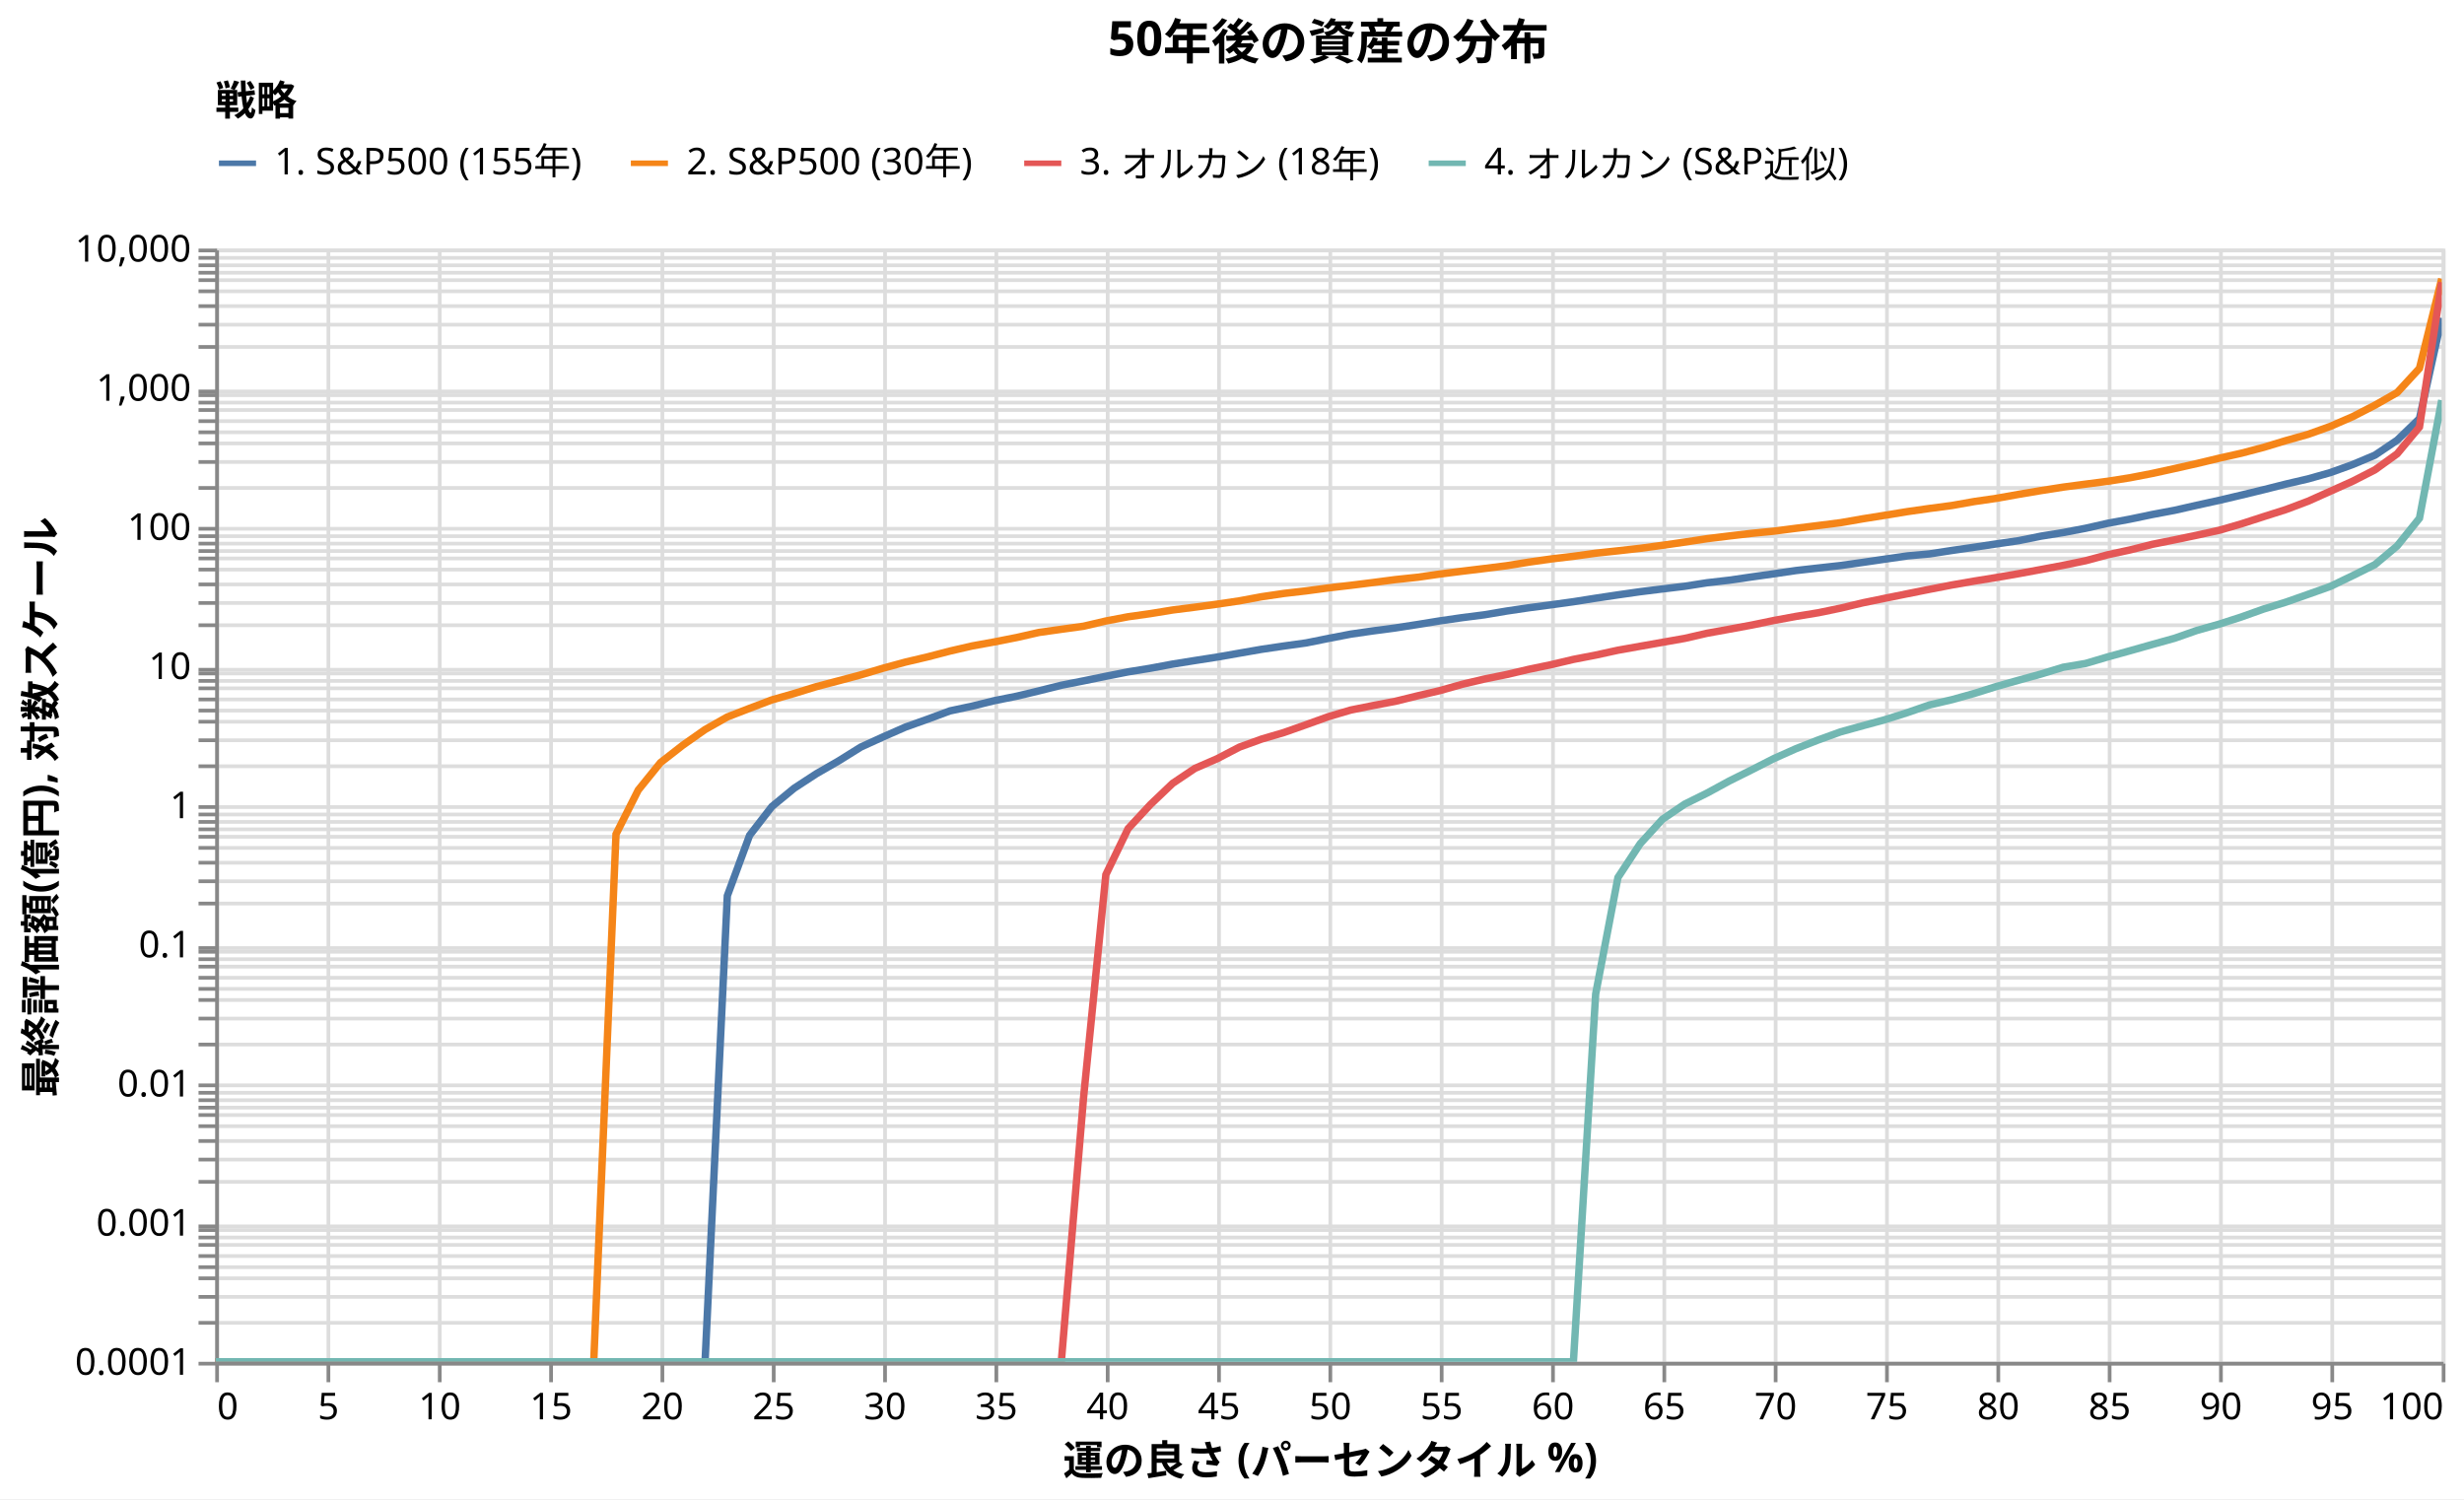
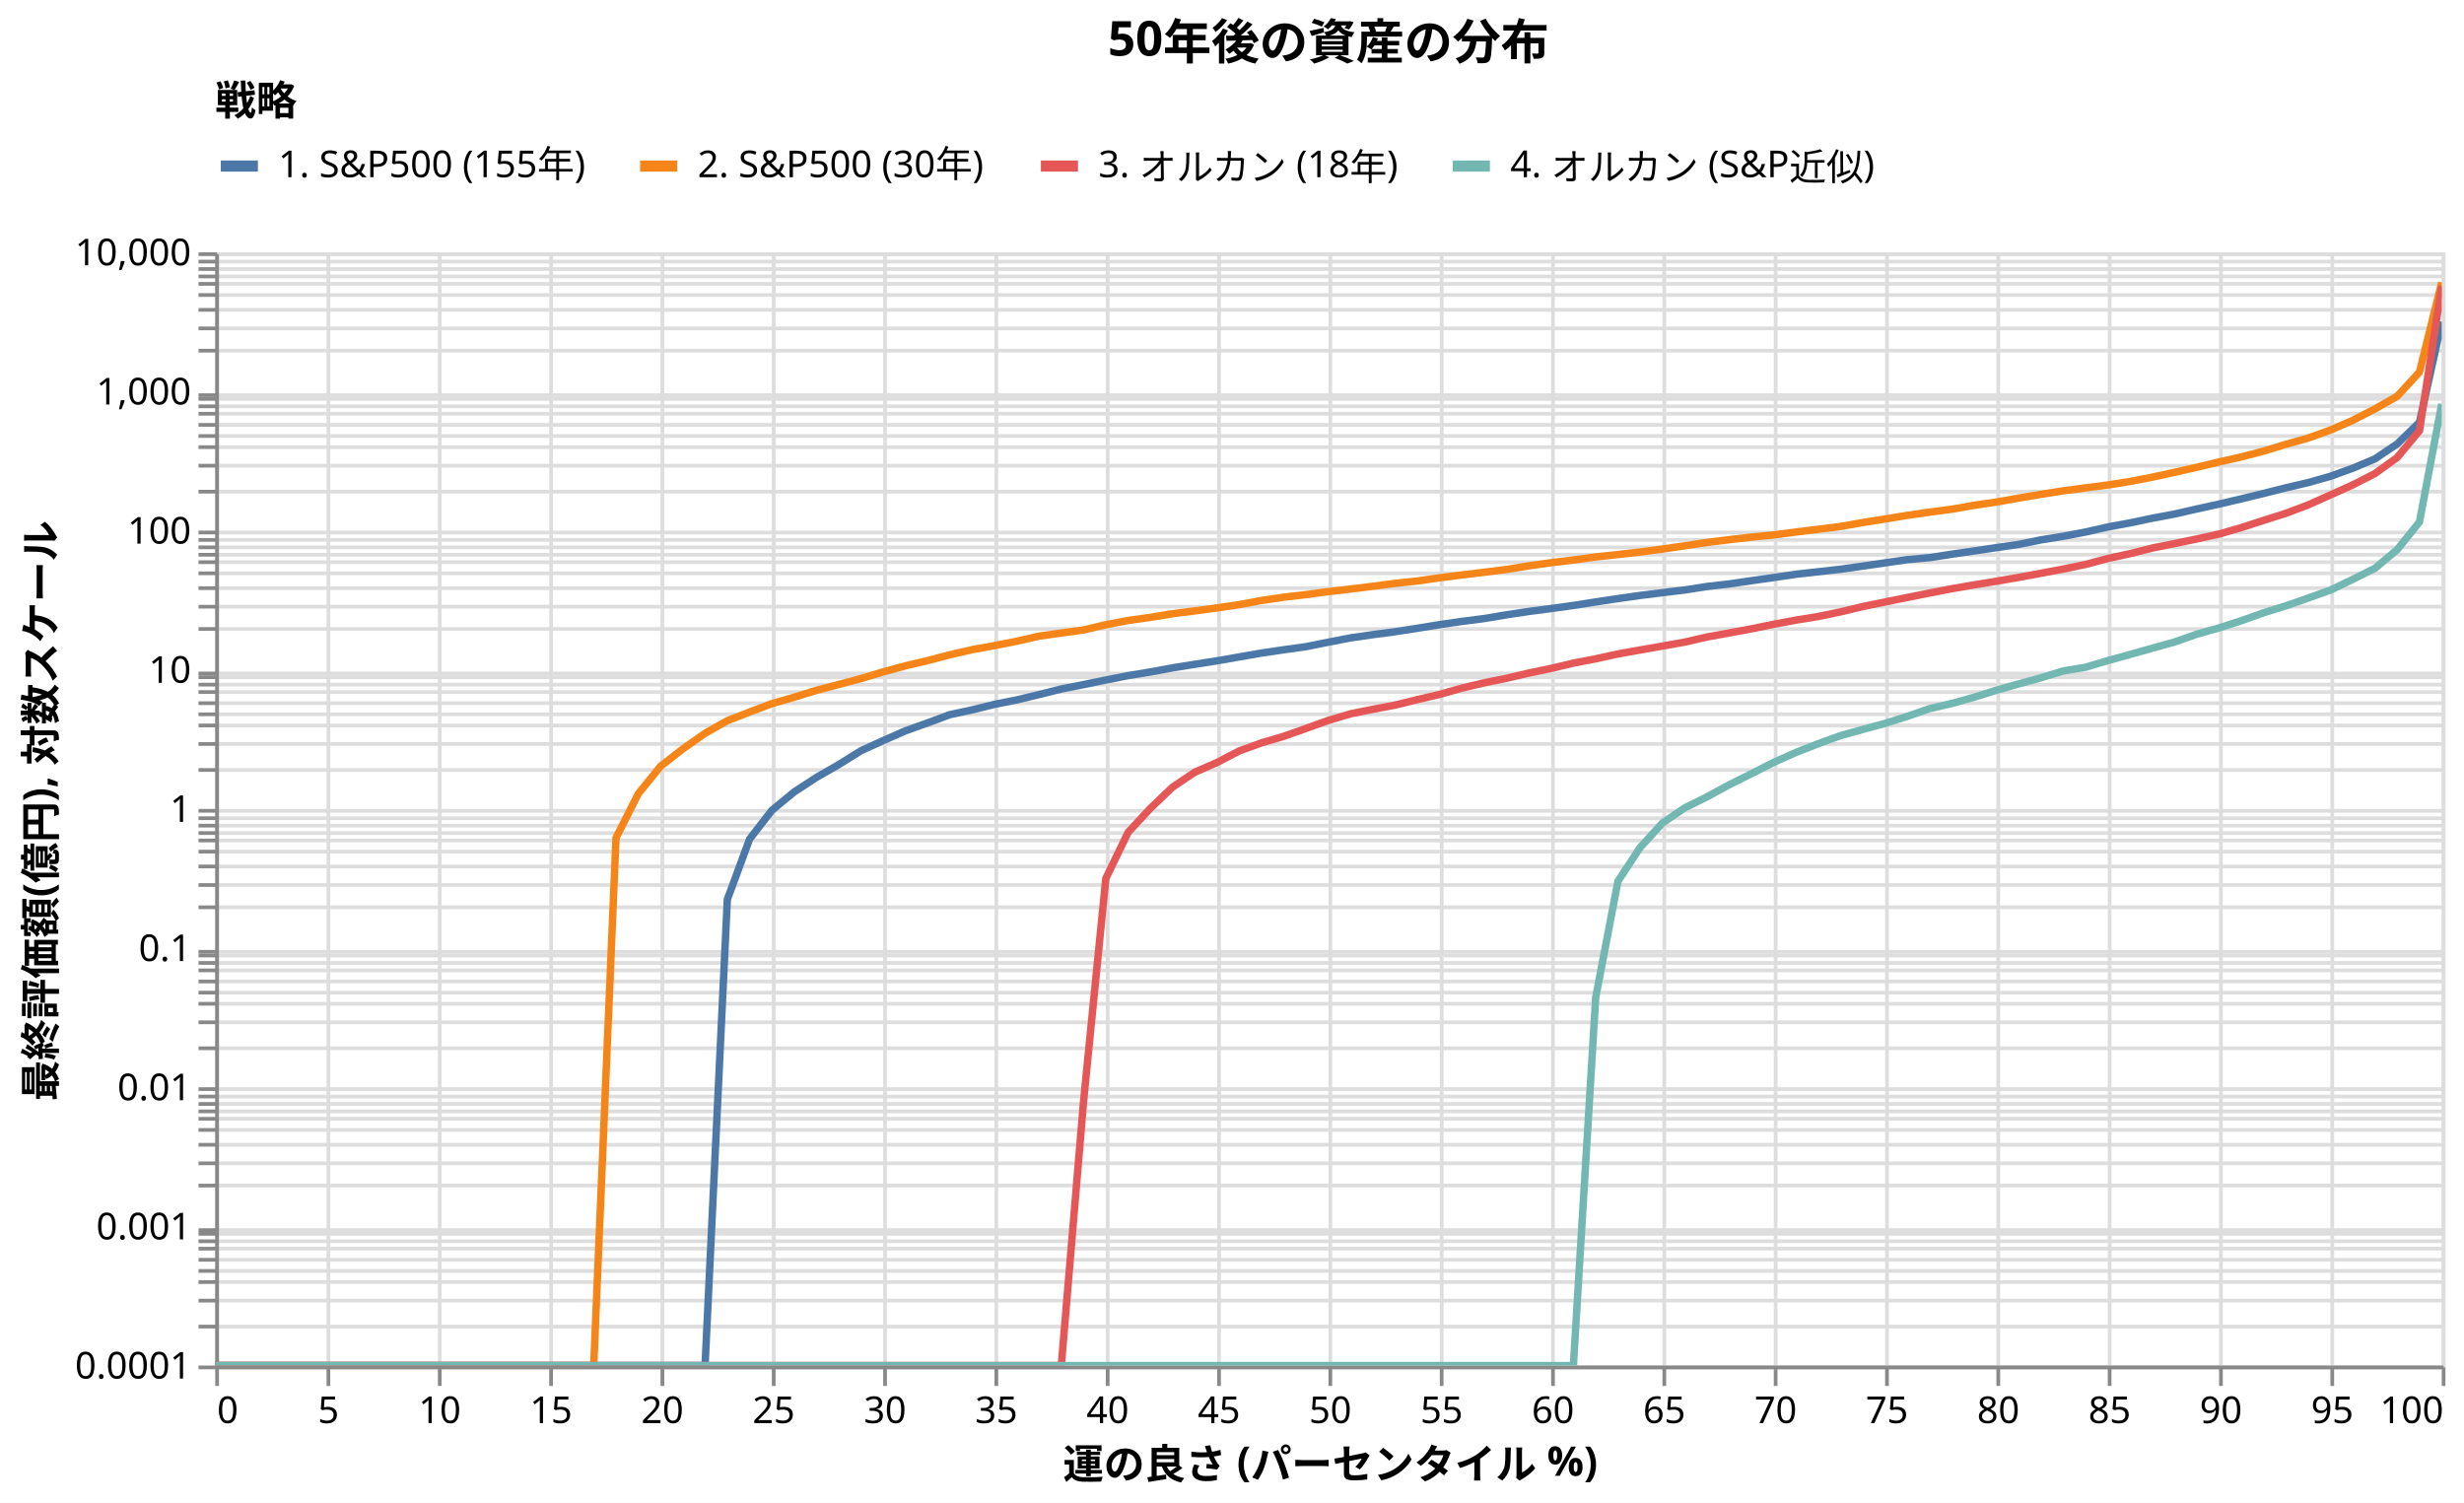
- <svg xmlns="http://www.w3.org/2000/svg" version="1.1" class="marks" width="664" height="404" viewBox="0 0 664 404">
-   <rect width="664" height="404" fill="white" />
-   <g fill="none" stroke-miterlimit="10" transform="translate(58,67)">
+ <svg xmlns="http://www.w3.org/2000/svg" version="1.1" class="marks" width="664" height="405" viewBox="0 0 664 405">
+   <rect width="664" height="405" fill="white" />
+   <g fill="none" stroke-miterlimit="10" transform="translate(58,68)">
    <g class="mark-group role-frame root" role="graphics-object" aria-roledescription="group mark container">
      <g transform="translate(0,0)">
        <path class="background" aria-hidden="true" d="M0.5,0.5h600v300h-600Z" stroke="#ddd" />
        <g>
          <g class="mark-group role-axis" aria-hidden="true">
            <g transform="translate(0.5,300.5)">
              <path class="background" aria-hidden="true" d="M0,0h0v0h0Z" pointer-events="none" />
              <g>
                <g class="mark-rule role-axis-grid" pointer-events="none">
                  <line transform="translate(0,-300)" x2="0" y2="300" stroke="#ddd" stroke-width="1" opacity="1" />
                  <line transform="translate(30,-300)" x2="0" y2="300" stroke="#ddd" stroke-width="1" opacity="1" />
                  <line transform="translate(60,-300)" x2="0" y2="300" stroke="#ddd" stroke-width="1" opacity="1" />
                  <line transform="translate(90,-300)" x2="0" y2="300" stroke="#ddd" stroke-width="1" opacity="1" />
                  <line transform="translate(120,-300)" x2="0" y2="300" stroke="#ddd" stroke-width="1" opacity="1" />
                  <line transform="translate(150,-300)" x2="0" y2="300" stroke="#ddd" stroke-width="1" opacity="1" />
                  <line transform="translate(180,-300)" x2="0" y2="300" stroke="#ddd" stroke-width="1" opacity="1" />
                  <line transform="translate(210,-300)" x2="0" y2="300" stroke="#ddd" stroke-width="1" opacity="1" />
                  <line transform="translate(240,-300)" x2="0" y2="300" stroke="#ddd" stroke-width="1" opacity="1" />
                  <line transform="translate(270,-300)" x2="0" y2="300" stroke="#ddd" stroke-width="1" opacity="1" />
                  <line transform="translate(300,-300)" x2="0" y2="300" stroke="#ddd" stroke-width="1" opacity="1" />
                  <line transform="translate(330,-300)" x2="0" y2="300" stroke="#ddd" stroke-width="1" opacity="1" />
                  <line transform="translate(360,-300)" x2="0" y2="300" stroke="#ddd" stroke-width="1" opacity="1" />
                  <line transform="translate(390,-300)" x2="0" y2="300" stroke="#ddd" stroke-width="1" opacity="1" />
                  <line transform="translate(420,-300)" x2="0" y2="300" stroke="#ddd" stroke-width="1" opacity="1" />
                  <line transform="translate(450,-300)" x2="0" y2="300" stroke="#ddd" stroke-width="1" opacity="1" />
                  <line transform="translate(480,-300)" x2="0" y2="300" stroke="#ddd" stroke-width="1" opacity="1" />
                  <line transform="translate(510,-300)" x2="0" y2="300" stroke="#ddd" stroke-width="1" opacity="1" />
                  <line transform="translate(540,-300)" x2="0" y2="300" stroke="#ddd" stroke-width="1" opacity="1" />
                  <line transform="translate(570,-300)" x2="0" y2="300" stroke="#ddd" stroke-width="1" opacity="1" />
                  <line transform="translate(600,-300)" x2="0" y2="300" stroke="#ddd" stroke-width="1" opacity="1" />
                </g>
              </g>
              <path class="foreground" aria-hidden="true" d="" pointer-events="none" display="none" />
            </g>
          </g>
          <g class="mark-group role-axis" aria-hidden="true">
            <g transform="translate(0.5,0.5)">
              <path class="background" aria-hidden="true" d="M0,0h0v0h0Z" pointer-events="none" />
              <g>
                <g class="mark-rule role-axis-grid" pointer-events="none">
                  <line transform="translate(0,300)" x2="600" y2="0" stroke="#ddd" stroke-width="1" opacity="1" />
                  <line transform="translate(0,289)" x2="600" y2="0" stroke="#ddd" stroke-width="1" opacity="1" />
                  <line transform="translate(0,282)" x2="600" y2="0" stroke="#ddd" stroke-width="1" opacity="1" />
                  <line transform="translate(0,277)" x2="600" y2="0" stroke="#ddd" stroke-width="1" opacity="1" />
                  <line transform="translate(0,274)" x2="600" y2="0" stroke="#ddd" stroke-width="1" opacity="1" />
                  <line transform="translate(0,271)" x2="600" y2="0" stroke="#ddd" stroke-width="1" opacity="1" />
                  <line transform="translate(0,268)" x2="600" y2="0" stroke="#ddd" stroke-width="1" opacity="1" />
                  <line transform="translate(0,266)" x2="600" y2="0" stroke="#ddd" stroke-width="1" opacity="1" />
                  <line transform="translate(0,264)" x2="600" y2="0" stroke="#ddd" stroke-width="1" opacity="1" />
                  <line transform="translate(0,263)" x2="600" y2="0" stroke="#ddd" stroke-width="1" opacity="1" />
                  <line transform="translate(0,251)" x2="600" y2="0" stroke="#ddd" stroke-width="1" opacity="1" />
                  <line transform="translate(0,245)" x2="600" y2="0" stroke="#ddd" stroke-width="1" opacity="1" />
                  <line transform="translate(0,240)" x2="600" y2="0" stroke="#ddd" stroke-width="1" opacity="1" />
                  <line transform="translate(0,236)" x2="600" y2="0" stroke="#ddd" stroke-width="1" opacity="1" />
                  <line transform="translate(0,233)" x2="600" y2="0" stroke="#ddd" stroke-width="1" opacity="1" />
                  <line transform="translate(0,231)" x2="600" y2="0" stroke="#ddd" stroke-width="1" opacity="1" />
                  <line transform="translate(0,229)" x2="600" y2="0" stroke="#ddd" stroke-width="1" opacity="1" />
                  <line transform="translate(0,227)" x2="600" y2="0" stroke="#ddd" stroke-width="1" opacity="1" />
                  <line transform="translate(0,225)" x2="600" y2="0" stroke="#ddd" stroke-width="1" opacity="1" />
                  <line transform="translate(0,214)" x2="600" y2="0" stroke="#ddd" stroke-width="1" opacity="1" />
                  <line transform="translate(0,207)" x2="600" y2="0" stroke="#ddd" stroke-width="1" opacity="1" />
                  <line transform="translate(0,202)" x2="600" y2="0" stroke="#ddd" stroke-width="1" opacity="1" />
                  <line transform="translate(0,199)" x2="600" y2="0" stroke="#ddd" stroke-width="1" opacity="1" />
                  <line transform="translate(0,196)" x2="600" y2="0" stroke="#ddd" stroke-width="1" opacity="1" />
                  <line transform="translate(0,193)" x2="600" y2="0" stroke="#ddd" stroke-width="1" opacity="1" />
                  <line transform="translate(0,191)" x2="600" y2="0" stroke="#ddd" stroke-width="1" opacity="1" />
                  <line transform="translate(0,189)" x2="600" y2="0" stroke="#ddd" stroke-width="1" opacity="1" />
                  <line transform="translate(0,188)" x2="600" y2="0" stroke="#ddd" stroke-width="1" opacity="1" />
                  <line transform="translate(0,176)" x2="600" y2="0" stroke="#ddd" stroke-width="1" opacity="1" />
                  <line transform="translate(0,170)" x2="600" y2="0" stroke="#ddd" stroke-width="1" opacity="1" />
                  <line transform="translate(0,165)" x2="600" y2="0" stroke="#ddd" stroke-width="1" opacity="1" />
                  <line transform="translate(0,161)" x2="600" y2="0" stroke="#ddd" stroke-width="1" opacity="1" />
                  <line transform="translate(0,158)" x2="600" y2="0" stroke="#ddd" stroke-width="1" opacity="1" />
                  <line transform="translate(0,156)" x2="600" y2="0" stroke="#ddd" stroke-width="1" opacity="1" />
                  <line transform="translate(0,154)" x2="600" y2="0" stroke="#ddd" stroke-width="1" opacity="1" />
                  <line transform="translate(0,152)" x2="600" y2="0" stroke="#ddd" stroke-width="1" opacity="1" />
                  <line transform="translate(0,150)" x2="600" y2="0" stroke="#ddd" stroke-width="1" opacity="1" />
                  <line transform="translate(0,139)" x2="600" y2="0" stroke="#ddd" stroke-width="1" opacity="1" />
                  <line transform="translate(0,132)" x2="600" y2="0" stroke="#ddd" stroke-width="1" opacity="1" />
                  <line transform="translate(0,127)" x2="600" y2="0" stroke="#ddd" stroke-width="1" opacity="1" />
                  <line transform="translate(0,124)" x2="600" y2="0" stroke="#ddd" stroke-width="1" opacity="1" />
                  <line transform="translate(0,121)" x2="600" y2="0" stroke="#ddd" stroke-width="1" opacity="1" />
                  <line transform="translate(0,118)" x2="600" y2="0" stroke="#ddd" stroke-width="1" opacity="1" />
                  <line transform="translate(0,116)" x2="600" y2="0" stroke="#ddd" stroke-width="1" opacity="1" />
                  <line transform="translate(0,114)" x2="600" y2="0" stroke="#ddd" stroke-width="1" opacity="1" />
                  <line transform="translate(0,113)" x2="600" y2="0" stroke="#ddd" stroke-width="1" opacity="1" />
                  <line transform="translate(0,101)" x2="600" y2="0" stroke="#ddd" stroke-width="1" opacity="1" />
                  <line transform="translate(0,95)" x2="600" y2="0" stroke="#ddd" stroke-width="1" opacity="1" />
                  <line transform="translate(0,90)" x2="600" y2="0" stroke="#ddd" stroke-width="1" opacity="1" />
                  <line transform="translate(0,86)" x2="600" y2="0" stroke="#ddd" stroke-width="1" opacity="1" />
                  <line transform="translate(0,83)" x2="600" y2="0" stroke="#ddd" stroke-width="1" opacity="1" />
                  <line transform="translate(0,81)" x2="600" y2="0" stroke="#ddd" stroke-width="1" opacity="1" />
                  <line transform="translate(0,79)" x2="600" y2="0" stroke="#ddd" stroke-width="1" opacity="1" />
                  <line transform="translate(0,77)" x2="600" y2="0" stroke="#ddd" stroke-width="1" opacity="1" />
                  <line transform="translate(0,75)" x2="600" y2="0" stroke="#ddd" stroke-width="1" opacity="1" />
                  <line transform="translate(0,64)" x2="600" y2="0" stroke="#ddd" stroke-width="1" opacity="1" />
                  <line transform="translate(0,57)" x2="600" y2="0" stroke="#ddd" stroke-width="1" opacity="1" />
                  <line transform="translate(0,52)" x2="600" y2="0" stroke="#ddd" stroke-width="1" opacity="1" />
                  <line transform="translate(0,49)" x2="600" y2="0" stroke="#ddd" stroke-width="1" opacity="1" />
                  <line transform="translate(0,46)" x2="600" y2="0" stroke="#ddd" stroke-width="1" opacity="1" />
                  <line transform="translate(0,43)" x2="600" y2="0" stroke="#ddd" stroke-width="1" opacity="1" />
                  <line transform="translate(0,41)" x2="600" y2="0" stroke="#ddd" stroke-width="1" opacity="1" />
                  <line transform="translate(0,39)" x2="600" y2="0" stroke="#ddd" stroke-width="1" opacity="1" />
                  <line transform="translate(0,38)" x2="600" y2="0" stroke="#ddd" stroke-width="1" opacity="1" />
                  <line transform="translate(0,26)" x2="600" y2="0" stroke="#ddd" stroke-width="1" opacity="1" />
                  <line transform="translate(0,20)" x2="600" y2="0" stroke="#ddd" stroke-width="1" opacity="1" />
                  <line transform="translate(0,15)" x2="600" y2="0" stroke="#ddd" stroke-width="1" opacity="1" />
                  <line transform="translate(0,11)" x2="600" y2="0" stroke="#ddd" stroke-width="1" opacity="1" />
                  <line transform="translate(0,8)" x2="600" y2="0" stroke="#ddd" stroke-width="1" opacity="1" />
                  <line transform="translate(0,6)" x2="600" y2="0" stroke="#ddd" stroke-width="1" opacity="1" />
                  <line transform="translate(0,4)" x2="600" y2="0" stroke="#ddd" stroke-width="1" opacity="1" />
                  <line transform="translate(0,2)" x2="600" y2="0" stroke="#ddd" stroke-width="1" opacity="1" />
                  <line transform="translate(0,0)" x2="600" y2="0" stroke="#ddd" stroke-width="1" opacity="1" />
                </g>
              </g>
              <path class="foreground" aria-hidden="true" d="" pointer-events="none" display="none" />
            </g>
          </g>
          <g class="mark-group role-axis" role="graphics-symbol" aria-roledescription="axis" aria-label="X-axis titled '運の良さ (パーセンタイル %)' for a linear scale with values from 0 to 100">
            <g transform="translate(0.5,300.5)">
              <path class="background" aria-hidden="true" d="M0,0h0v0h0Z" pointer-events="none" />
              <g>
                <g class="mark-rule role-axis-tick" pointer-events="none">
                  <line transform="translate(0,0)" x2="0" y2="5" stroke="#888" stroke-width="1" opacity="1" />
                  <line transform="translate(30,0)" x2="0" y2="5" stroke="#888" stroke-width="1" opacity="1" />
                  <line transform="translate(60,0)" x2="0" y2="5" stroke="#888" stroke-width="1" opacity="1" />
                  <line transform="translate(90,0)" x2="0" y2="5" stroke="#888" stroke-width="1" opacity="1" />
                  <line transform="translate(120,0)" x2="0" y2="5" stroke="#888" stroke-width="1" opacity="1" />
                  <line transform="translate(150,0)" x2="0" y2="5" stroke="#888" stroke-width="1" opacity="1" />
                  <line transform="translate(180,0)" x2="0" y2="5" stroke="#888" stroke-width="1" opacity="1" />
                  <line transform="translate(210,0)" x2="0" y2="5" stroke="#888" stroke-width="1" opacity="1" />
                  <line transform="translate(240,0)" x2="0" y2="5" stroke="#888" stroke-width="1" opacity="1" />
                  <line transform="translate(270,0)" x2="0" y2="5" stroke="#888" stroke-width="1" opacity="1" />
                  <line transform="translate(300,0)" x2="0" y2="5" stroke="#888" stroke-width="1" opacity="1" />
                  <line transform="translate(330,0)" x2="0" y2="5" stroke="#888" stroke-width="1" opacity="1" />
                  <line transform="translate(360,0)" x2="0" y2="5" stroke="#888" stroke-width="1" opacity="1" />
                  <line transform="translate(390,0)" x2="0" y2="5" stroke="#888" stroke-width="1" opacity="1" />
                  <line transform="translate(420,0)" x2="0" y2="5" stroke="#888" stroke-width="1" opacity="1" />
                  <line transform="translate(450,0)" x2="0" y2="5" stroke="#888" stroke-width="1" opacity="1" />
                  <line transform="translate(480,0)" x2="0" y2="5" stroke="#888" stroke-width="1" opacity="1" />
                  <line transform="translate(510,0)" x2="0" y2="5" stroke="#888" stroke-width="1" opacity="1" />
                  <line transform="translate(540,0)" x2="0" y2="5" stroke="#888" stroke-width="1" opacity="1" />
                  <line transform="translate(570,0)" x2="0" y2="5" stroke="#888" stroke-width="1" opacity="1" />
                  <line transform="translate(600,0)" x2="0" y2="5" stroke="#888" stroke-width="1" opacity="1" />
                </g>
                <g class="mark-text role-axis-label" pointer-events="none">
                  <text text-anchor="start" transform="translate(0,15)" font-family="sans-serif" font-size="10px" fill="#000" opacity="1">0</text>
                  <text text-anchor="middle" transform="translate(30,15)" font-family="sans-serif" font-size="10px" fill="#000" opacity="1">5</text>
                  <text text-anchor="middle" transform="translate(60,15)" font-family="sans-serif" font-size="10px" fill="#000" opacity="1">10</text>
                  <text text-anchor="middle" transform="translate(90,15)" font-family="sans-serif" font-size="10px" fill="#000" opacity="1">15</text>
                  <text text-anchor="middle" transform="translate(120,15)" font-family="sans-serif" font-size="10px" fill="#000" opacity="1">20</text>
                  <text text-anchor="middle" transform="translate(150,15)" font-family="sans-serif" font-size="10px" fill="#000" opacity="1">25</text>
                  <text text-anchor="middle" transform="translate(180,15)" font-family="sans-serif" font-size="10px" fill="#000" opacity="1">30</text>
                  <text text-anchor="middle" transform="translate(210,15)" font-family="sans-serif" font-size="10px" fill="#000" opacity="1">35</text>
                  <text text-anchor="middle" transform="translate(240,15)" font-family="sans-serif" font-size="10px" fill="#000" opacity="1">40</text>
                  <text text-anchor="middle" transform="translate(270,15)" font-family="sans-serif" font-size="10px" fill="#000" opacity="1">45</text>
                  <text text-anchor="middle" transform="translate(300,15)" font-family="sans-serif" font-size="10px" fill="#000" opacity="1">50</text>
                  <text text-anchor="middle" transform="translate(330,15)" font-family="sans-serif" font-size="10px" fill="#000" opacity="1">55</text>
                  <text text-anchor="middle" transform="translate(360,15)" font-family="sans-serif" font-size="10px" fill="#000" opacity="1">60</text>
                  <text text-anchor="middle" transform="translate(390,15)" font-family="sans-serif" font-size="10px" fill="#000" opacity="1">65</text>
                  <text text-anchor="middle" transform="translate(420,15)" font-family="sans-serif" font-size="10px" fill="#000" opacity="1">70</text>
                  <text text-anchor="middle" transform="translate(450,15)" font-family="sans-serif" font-size="10px" fill="#000" opacity="1">75</text>
                  <text text-anchor="middle" transform="translate(480,15)" font-family="sans-serif" font-size="10px" fill="#000" opacity="1">80</text>
                  <text text-anchor="middle" transform="translate(510,15)" font-family="sans-serif" font-size="10px" fill="#000" opacity="1">85</text>
                  <text text-anchor="middle" transform="translate(540,15)" font-family="sans-serif" font-size="10px" fill="#000" opacity="1">90</text>
                  <text text-anchor="middle" transform="translate(570,15)" font-family="sans-serif" font-size="10px" fill="#000" opacity="1">95</text>
                  <text text-anchor="end" transform="translate(600,15)" font-family="sans-serif" font-size="10px" fill="#000" opacity="1">100</text>
                </g>
                <g class="mark-rule role-axis-domain" pointer-events="none">
                  <line transform="translate(0,0)" x2="600" y2="0" stroke="#888" stroke-width="1" opacity="1" />
                </g>
                <g class="mark-text role-axis-title" pointer-events="none">
                  <text text-anchor="middle" transform="translate(300,30)" font-family="sans-serif" font-size="11px" font-weight="bold" fill="#000" opacity="1">運の良さ (パーセンタイル %)</text>
                </g>
              </g>
              <path class="foreground" aria-hidden="true" d="" pointer-events="none" display="none" />
            </g>
          </g>
          <g class="mark-group role-axis" role="graphics-symbol" aria-roledescription="axis" aria-label="Y-axis titled '最終評価額(億円), 対数スケール' for a log scale with values from 0.0001 to 10,000">
            <g transform="translate(0.5,0.5)">
              <path class="background" aria-hidden="true" d="M0,0h0v0h0Z" pointer-events="none" />
              <g>
                <g class="mark-rule role-axis-tick" pointer-events="none">
                  <line transform="translate(0,300)" x2="-5" y2="0" stroke="#888" stroke-width="1" opacity="1" />
                  <line transform="translate(0,289)" x2="-5" y2="0" stroke="#888" stroke-width="1" opacity="1" />
                  <line transform="translate(0,282)" x2="-5" y2="0" stroke="#888" stroke-width="1" opacity="1" />
                  <line transform="translate(0,277)" x2="-5" y2="0" stroke="#888" stroke-width="1" opacity="1" />
                  <line transform="translate(0,274)" x2="-5" y2="0" stroke="#888" stroke-width="1" opacity="1" />
                  <line transform="translate(0,271)" x2="-5" y2="0" stroke="#888" stroke-width="1" opacity="1" />
                  <line transform="translate(0,268)" x2="-5" y2="0" stroke="#888" stroke-width="1" opacity="1" />
                  <line transform="translate(0,266)" x2="-5" y2="0" stroke="#888" stroke-width="1" opacity="1" />
                  <line transform="translate(0,264)" x2="-5" y2="0" stroke="#888" stroke-width="1" opacity="1" />
                  <line transform="translate(0,263)" x2="-5" y2="0" stroke="#888" stroke-width="1" opacity="1" />
                  <line transform="translate(0,251)" x2="-5" y2="0" stroke="#888" stroke-width="1" opacity="1" />
                  <line transform="translate(0,245)" x2="-5" y2="0" stroke="#888" stroke-width="1" opacity="1" />
                  <line transform="translate(0,240)" x2="-5" y2="0" stroke="#888" stroke-width="1" opacity="1" />
                  <line transform="translate(0,236)" x2="-5" y2="0" stroke="#888" stroke-width="1" opacity="1" />
                  <line transform="translate(0,233)" x2="-5" y2="0" stroke="#888" stroke-width="1" opacity="1" />
                  <line transform="translate(0,231)" x2="-5" y2="0" stroke="#888" stroke-width="1" opacity="1" />
                  <line transform="translate(0,229)" x2="-5" y2="0" stroke="#888" stroke-width="1" opacity="1" />
                  <line transform="translate(0,227)" x2="-5" y2="0" stroke="#888" stroke-width="1" opacity="1" />
                  <line transform="translate(0,225)" x2="-5" y2="0" stroke="#888" stroke-width="1" opacity="1" />
                  <line transform="translate(0,214)" x2="-5" y2="0" stroke="#888" stroke-width="1" opacity="1" />
                  <line transform="translate(0,207)" x2="-5" y2="0" stroke="#888" stroke-width="1" opacity="1" />
                  <line transform="translate(0,202)" x2="-5" y2="0" stroke="#888" stroke-width="1" opacity="1" />
                  <line transform="translate(0,199)" x2="-5" y2="0" stroke="#888" stroke-width="1" opacity="1" />
                  <line transform="translate(0,196)" x2="-5" y2="0" stroke="#888" stroke-width="1" opacity="1" />
                  <line transform="translate(0,193)" x2="-5" y2="0" stroke="#888" stroke-width="1" opacity="1" />
                  <line transform="translate(0,191)" x2="-5" y2="0" stroke="#888" stroke-width="1" opacity="1" />
                  <line transform="translate(0,189)" x2="-5" y2="0" stroke="#888" stroke-width="1" opacity="1" />
                  <line transform="translate(0,188)" x2="-5" y2="0" stroke="#888" stroke-width="1" opacity="1" />
                  <line transform="translate(0,176)" x2="-5" y2="0" stroke="#888" stroke-width="1" opacity="1" />
                  <line transform="translate(0,170)" x2="-5" y2="0" stroke="#888" stroke-width="1" opacity="1" />
                  <line transform="translate(0,165)" x2="-5" y2="0" stroke="#888" stroke-width="1" opacity="1" />
                  <line transform="translate(0,161)" x2="-5" y2="0" stroke="#888" stroke-width="1" opacity="1" />
                  <line transform="translate(0,158)" x2="-5" y2="0" stroke="#888" stroke-width="1" opacity="1" />
                  <line transform="translate(0,156)" x2="-5" y2="0" stroke="#888" stroke-width="1" opacity="1" />
                  <line transform="translate(0,154)" x2="-5" y2="0" stroke="#888" stroke-width="1" opacity="1" />
                  <line transform="translate(0,152)" x2="-5" y2="0" stroke="#888" stroke-width="1" opacity="1" />
                  <line transform="translate(0,150)" x2="-5" y2="0" stroke="#888" stroke-width="1" opacity="1" />
                  <line transform="translate(0,139)" x2="-5" y2="0" stroke="#888" stroke-width="1" opacity="1" />
                  <line transform="translate(0,132)" x2="-5" y2="0" stroke="#888" stroke-width="1" opacity="1" />
                  <line transform="translate(0,127)" x2="-5" y2="0" stroke="#888" stroke-width="1" opacity="1" />
                  <line transform="translate(0,124)" x2="-5" y2="0" stroke="#888" stroke-width="1" opacity="1" />
                  <line transform="translate(0,121)" x2="-5" y2="0" stroke="#888" stroke-width="1" opacity="1" />
                  <line transform="translate(0,118)" x2="-5" y2="0" stroke="#888" stroke-width="1" opacity="1" />
                  <line transform="translate(0,116)" x2="-5" y2="0" stroke="#888" stroke-width="1" opacity="1" />
                  <line transform="translate(0,114)" x2="-5" y2="0" stroke="#888" stroke-width="1" opacity="1" />
                  <line transform="translate(0,113)" x2="-5" y2="0" stroke="#888" stroke-width="1" opacity="1" />
                  <line transform="translate(0,101)" x2="-5" y2="0" stroke="#888" stroke-width="1" opacity="1" />
                  <line transform="translate(0,95)" x2="-5" y2="0" stroke="#888" stroke-width="1" opacity="1" />
                  <line transform="translate(0,90)" x2="-5" y2="0" stroke="#888" stroke-width="1" opacity="1" />
                  <line transform="translate(0,86)" x2="-5" y2="0" stroke="#888" stroke-width="1" opacity="1" />
                  <line transform="translate(0,83)" x2="-5" y2="0" stroke="#888" stroke-width="1" opacity="1" />
                  <line transform="translate(0,81)" x2="-5" y2="0" stroke="#888" stroke-width="1" opacity="1" />
                  <line transform="translate(0,79)" x2="-5" y2="0" stroke="#888" stroke-width="1" opacity="1" />
                  <line transform="translate(0,77)" x2="-5" y2="0" stroke="#888" stroke-width="1" opacity="1" />
                  <line transform="translate(0,75)" x2="-5" y2="0" stroke="#888" stroke-width="1" opacity="1" />
                  <line transform="translate(0,64)" x2="-5" y2="0" stroke="#888" stroke-width="1" opacity="1" />
                  <line transform="translate(0,57)" x2="-5" y2="0" stroke="#888" stroke-width="1" opacity="1" />
                  <line transform="translate(0,52)" x2="-5" y2="0" stroke="#888" stroke-width="1" opacity="1" />
                  <line transform="translate(0,49)" x2="-5" y2="0" stroke="#888" stroke-width="1" opacity="1" />
                  <line transform="translate(0,46)" x2="-5" y2="0" stroke="#888" stroke-width="1" opacity="1" />
                  <line transform="translate(0,43)" x2="-5" y2="0" stroke="#888" stroke-width="1" opacity="1" />
                  <line transform="translate(0,41)" x2="-5" y2="0" stroke="#888" stroke-width="1" opacity="1" />
                  <line transform="translate(0,39)" x2="-5" y2="0" stroke="#888" stroke-width="1" opacity="1" />
                  <line transform="translate(0,38)" x2="-5" y2="0" stroke="#888" stroke-width="1" opacity="1" />
                  <line transform="translate(0,26)" x2="-5" y2="0" stroke="#888" stroke-width="1" opacity="1" />
                  <line transform="translate(0,20)" x2="-5" y2="0" stroke="#888" stroke-width="1" opacity="1" />
                  <line transform="translate(0,15)" x2="-5" y2="0" stroke="#888" stroke-width="1" opacity="1" />
                  <line transform="translate(0,11)" x2="-5" y2="0" stroke="#888" stroke-width="1" opacity="1" />
                  <line transform="translate(0,8)" x2="-5" y2="0" stroke="#888" stroke-width="1" opacity="1" />
                  <line transform="translate(0,6)" x2="-5" y2="0" stroke="#888" stroke-width="1" opacity="1" />
                  <line transform="translate(0,4)" x2="-5" y2="0" stroke="#888" stroke-width="1" opacity="1" />
                  <line transform="translate(0,2)" x2="-5" y2="0" stroke="#888" stroke-width="1" opacity="1" />
                  <line transform="translate(0,0)" x2="-5" y2="0" stroke="#888" stroke-width="1" opacity="1" />
                </g>
                <g class="mark-text role-axis-label" pointer-events="none">
                  <text text-anchor="end" transform="translate(-7,303)" font-family="sans-serif" font-size="10px" fill="#000" opacity="1">0.0001</text>
                  <text text-anchor="end" transform="translate(-7,291.7114)" font-family="sans-serif" font-size="10px" fill="#000" opacity="1" />
                  <text text-anchor="end" transform="translate(-7,285.108)" font-family="sans-serif" font-size="10px" fill="#000" opacity="1" />
                  <text text-anchor="end" transform="translate(-7,280.4228)" font-family="sans-serif" font-size="10px" fill="#000" opacity="1" />
                  <text text-anchor="end" transform="translate(-7,276.7886)" font-family="sans-serif" font-size="10px" fill="#000" opacity="1" />
                  <text text-anchor="end" transform="translate(-7,273.8193)" font-family="sans-serif" font-size="10px" fill="#000" opacity="1" />
                  <text text-anchor="end" transform="translate(-7,271.3088)" font-family="sans-serif" font-size="10px" fill="#000" opacity="1" />
                  <text text-anchor="end" transform="translate(-7,269.1341)" font-family="sans-serif" font-size="10px" fill="#000" opacity="1" />
                  <text text-anchor="end" transform="translate(-7,267.2159)" font-family="sans-serif" font-size="10px" fill="#000" opacity="1" />
                  <text text-anchor="end" transform="translate(-7,265.5)" font-family="sans-serif" font-size="10px" fill="#000" opacity="1">0.001</text>
                  <text text-anchor="end" transform="translate(-7,254.2114)" font-family="sans-serif" font-size="10px" fill="#000" opacity="1" />
                  <text text-anchor="end" transform="translate(-7,247.608)" font-family="sans-serif" font-size="10px" fill="#000" opacity="1" />
                  <text text-anchor="end" transform="translate(-7,242.9228)" font-family="sans-serif" font-size="10px" fill="#000" opacity="1" />
                  <text text-anchor="end" transform="translate(-7,239.2886)" font-family="sans-serif" font-size="10px" fill="#000" opacity="1" />
                  <text text-anchor="end" transform="translate(-7,236.3193)" font-family="sans-serif" font-size="10px" fill="#000" opacity="1" />
                  <text text-anchor="end" transform="translate(-7,233.8088)" font-family="sans-serif" font-size="10px" fill="#000" opacity="1" />
                  <text text-anchor="end" transform="translate(-7,231.6341)" font-family="sans-serif" font-size="10px" fill="#000" opacity="1" />
                  <text text-anchor="end" transform="translate(-7,229.7159)" font-family="sans-serif" font-size="10px" fill="#000" opacity="1" />
                  <text text-anchor="end" transform="translate(-7,228)" font-family="sans-serif" font-size="10px" fill="#000" opacity="1">0.01</text>
                  <text text-anchor="end" transform="translate(-7,216.7114)" font-family="sans-serif" font-size="10px" fill="#000" opacity="1" />
                  <text text-anchor="end" transform="translate(-7,210.108)" font-family="sans-serif" font-size="10px" fill="#000" opacity="1" />
                  <text text-anchor="end" transform="translate(-7,205.4228)" font-family="sans-serif" font-size="10px" fill="#000" opacity="1" />
                  <text text-anchor="end" transform="translate(-7,201.7886)" font-family="sans-serif" font-size="10px" fill="#000" opacity="1" />
                  <text text-anchor="end" transform="translate(-7,198.8193)" font-family="sans-serif" font-size="10px" fill="#000" opacity="1" />
                  <text text-anchor="end" transform="translate(-7,196.3088)" font-family="sans-serif" font-size="10px" fill="#000" opacity="1" />
                  <text text-anchor="end" transform="translate(-7,194.1341)" font-family="sans-serif" font-size="10px" fill="#000" opacity="1" />
                  <text text-anchor="end" transform="translate(-7,192.2159)" font-family="sans-serif" font-size="10px" fill="#000" opacity="1" />
                  <text text-anchor="end" transform="translate(-7,190.5)" font-family="sans-serif" font-size="10px" fill="#000" opacity="1">0.1</text>
                  <text text-anchor="end" transform="translate(-7,179.2114)" font-family="sans-serif" font-size="10px" fill="#000" opacity="1" />
                  <text text-anchor="end" transform="translate(-7,172.608)" font-family="sans-serif" font-size="10px" fill="#000" opacity="1" />
                  <text text-anchor="end" transform="translate(-7,167.9228)" font-family="sans-serif" font-size="10px" fill="#000" opacity="1" />
                  <text text-anchor="end" transform="translate(-7,164.2886)" font-family="sans-serif" font-size="10px" fill="#000" opacity="1" />
                  <text text-anchor="end" transform="translate(-7,161.3193)" font-family="sans-serif" font-size="10px" fill="#000" opacity="1" />
                  <text text-anchor="end" transform="translate(-7,158.8088)" font-family="sans-serif" font-size="10px" fill="#000" opacity="1" />
                  <text text-anchor="end" transform="translate(-7,156.6341)" font-family="sans-serif" font-size="10px" fill="#000" opacity="1" />
                  <text text-anchor="end" transform="translate(-7,154.7159)" font-family="sans-serif" font-size="10px" fill="#000" opacity="1" />
                  <text text-anchor="end" transform="translate(-7,153)" font-family="sans-serif" font-size="10px" fill="#000" opacity="1">1</text>
                  <text text-anchor="end" transform="translate(-7,141.7114)" font-family="sans-serif" font-size="10px" fill="#000" opacity="1" />
                  <text text-anchor="end" transform="translate(-7,135.108)" font-family="sans-serif" font-size="10px" fill="#000" opacity="1" />
                  <text text-anchor="end" transform="translate(-7,130.4228)" font-family="sans-serif" font-size="10px" fill="#000" opacity="1" />
                  <text text-anchor="end" transform="translate(-7,126.7886)" font-family="sans-serif" font-size="10px" fill="#000" opacity="1" />
                  <text text-anchor="end" transform="translate(-7,123.8193)" font-family="sans-serif" font-size="10px" fill="#000" opacity="1" />
                  <text text-anchor="end" transform="translate(-7,121.3088)" font-family="sans-serif" font-size="10px" fill="#000" opacity="1" />
                  <text text-anchor="end" transform="translate(-7,119.1341)" font-family="sans-serif" font-size="10px" fill="#000" opacity="1" />
                  <text text-anchor="end" transform="translate(-7,117.2159)" font-family="sans-serif" font-size="10px" fill="#000" opacity="1" />
                  <text text-anchor="end" transform="translate(-7,115.5)" font-family="sans-serif" font-size="10px" fill="#000" opacity="1">10</text>
                  <text text-anchor="end" transform="translate(-7,104.2114)" font-family="sans-serif" font-size="10px" fill="#000" opacity="1" />
                  <text text-anchor="end" transform="translate(-7,97.60795)" font-family="sans-serif" font-size="10px" fill="#000" opacity="1" />
                  <text text-anchor="end" transform="translate(-7,92.92275)" font-family="sans-serif" font-size="10px" fill="#000" opacity="1" />
                  <text text-anchor="end" transform="translate(-7,89.28862)" font-family="sans-serif" font-size="10px" fill="#000" opacity="1" />
                  <text text-anchor="end" transform="translate(-7,86.31933)" font-family="sans-serif" font-size="10px" fill="#000" opacity="1" />
                  <text text-anchor="end" transform="translate(-7,83.80882)" font-family="sans-serif" font-size="10px" fill="#000" opacity="1" />
                  <text text-anchor="end" transform="translate(-7,81.63413)" font-family="sans-serif" font-size="10px" fill="#000" opacity="1" />
                  <text text-anchor="end" transform="translate(-7,79.71591)" font-family="sans-serif" font-size="10px" fill="#000" opacity="1" />
                  <text text-anchor="end" transform="translate(-7,78)" font-family="sans-serif" font-size="10px" fill="#000" opacity="1">100</text>
                  <text text-anchor="end" transform="translate(-7,66.71138)" font-family="sans-serif" font-size="10px" fill="#000" opacity="1" />
                  <text text-anchor="end" transform="translate(-7,60.10795)" font-family="sans-serif" font-size="10px" fill="#000" opacity="1" />
                  <text text-anchor="end" transform="translate(-7,55.42275)" font-family="sans-serif" font-size="10px" fill="#000" opacity="1" />
                  <text text-anchor="end" transform="translate(-7,51.78862)" font-family="sans-serif" font-size="10px" fill="#000" opacity="1" />
                  <text text-anchor="end" transform="translate(-7,48.81933)" font-family="sans-serif" font-size="10px" fill="#000" opacity="1" />
                  <text text-anchor="end" transform="translate(-7,46.30882)" font-family="sans-serif" font-size="10px" fill="#000" opacity="1" />
                  <text text-anchor="end" transform="translate(-7,44.13413)" font-family="sans-serif" font-size="10px" fill="#000" opacity="1" />
                  <text text-anchor="end" transform="translate(-7,42.21591)" font-family="sans-serif" font-size="10px" fill="#000" opacity="1" />
                  <text text-anchor="end" transform="translate(-7,40.5)" font-family="sans-serif" font-size="10px" fill="#000" opacity="1">1,000</text>
                  <text text-anchor="end" transform="translate(-7,29.21138)" font-family="sans-serif" font-size="10px" fill="#000" opacity="1" />
                  <text text-anchor="end" transform="translate(-7,22.60795)" font-family="sans-serif" font-size="10px" fill="#000" opacity="1" />
                  <text text-anchor="end" transform="translate(-7,17.92275)" font-family="sans-serif" font-size="10px" fill="#000" opacity="1" />
                  <text text-anchor="end" transform="translate(-7,14.28862)" font-family="sans-serif" font-size="10px" fill="#000" opacity="1" />
                  <text text-anchor="end" transform="translate(-7,11.31933)" font-family="sans-serif" font-size="10px" fill="#000" opacity="1" />
                  <text text-anchor="end" transform="translate(-7,8.808823)" font-family="sans-serif" font-size="10px" fill="#000" opacity="1" />
                  <text text-anchor="end" transform="translate(-7,6.634125)" font-family="sans-serif" font-size="10px" fill="#000" opacity="1" />
                  <text text-anchor="end" transform="translate(-7,4.715906)" font-family="sans-serif" font-size="10px" fill="#000" opacity="1" />
                  <text text-anchor="end" transform="translate(-7,3)" font-family="sans-serif" font-size="10px" fill="#000" opacity="1">10,000</text>
                </g>
                <g class="mark-rule role-axis-domain" pointer-events="none">
                  <line transform="translate(0,300)" x2="0" y2="-300" stroke="#888" stroke-width="1" opacity="1" />
                </g>
                <g class="mark-text role-axis-title" pointer-events="none">
                  <text text-anchor="middle" transform="translate(-41.58594,150) rotate(-90) translate(0,-2)" font-family="sans-serif" font-size="11px" font-weight="bold" fill="#000" opacity="1">最終評価額(億円), 対数スケール</text>
                </g>
              </g>
              <path class="foreground" aria-hidden="true" d="" pointer-events="none" display="none" />
            </g>
          </g>
          <g class="mark-group role-scope pathgroup" role="graphics-object" aria-roledescription="group mark container">
            <g transform="translate(0,0)">
              <path class="background" aria-hidden="true" d="M0,0h600v300h-600Z" />
              <g>
                <g class="mark-line role-mark marks" clip-path="url(#clip1)" role="graphics-object" aria-roledescription="line mark container">
                  <path aria-label="運の良さ (パーセンタイル %): 0; 最終評価額(億円), 対数スケール: 0.0001; Strategy: 1. S&amp;P500 (155年); Quantile (%): 0; Final Value (億円): 0.0" role="graphics-symbol" aria-roledescription="line mark" d="M0,300L6,300L12,300L18,300L24,300L30,300L36,300L42,300L48,300L54,300L60,300L66,300L72,300L78,300L84,300L90,300L96,300L102,300L108,300L114,300L120,300L126,300L132,300L138,174.415L144,158.126L150,150.371L156,145.43L162,141.514L168,138.06L174,134.315L180,131.582L186,128.945L192,126.804L198,124.582L204,123.297L210,121.818L216,120.615L222,119.178L228,117.674L234,116.49L240,115.257L246,114.067L252,113.088L258,111.969L264,111.01L270,110.075L276,109.023L282,107.981L288,107.095L294,106.261L300,105.05L306,103.893L312,103.024L318,102.231L324,101.301L330,100.325L336,99.453L342,98.689L348,97.674L354,96.784L360,95.993L366,95.163L372,94.215L378,93.315L384,92.46L390,91.717L396,90.995L402,90.054L408,89.363L414,88.485L420,87.637L426,86.753L432,86.076L438,85.406L444,84.557L450,83.682L456,82.814L462,82.272L468,81.345L474,80.474L480,79.578L486,78.702L492,77.491L498,76.523L504,75.375L510,74.021L516,72.908L522,71.654L528,70.527L534,69.161L540,67.843L546,66.43L552,64.973L558,63.455L564,62.055L570,60.354L576,58.191L582,55.664L588,51.623L594,45.812L600,18.691" stroke="#4c78a8" stroke-width="2" />
                </g>
              </g>
              <path class="foreground" aria-hidden="true" d="" display="none" />
            </g>
            <g transform="translate(0,0)">
              <path class="background" aria-hidden="true" d="M0,0h600v300h-600Z" />
              <g>
                <g class="mark-line role-mark marks" clip-path="url(#clip2)" role="graphics-object" aria-roledescription="line mark container">
                  <path aria-label="運の良さ (パーセンタイル %): 0; 最終評価額(億円), 対数スケール: 0.0001; Strategy: 2. S&amp;P500 (30年); Quantile (%): 0; Final Value (億円): 0.0" role="graphics-symbol" aria-roledescription="line mark" d="M0,300L6,300L12,300L18,300L24,300L30,300L36,300L42,300L48,300L54,300L60,300L66,300L72,300L78,300L84,300L90,300L96,300L102,300L108,157.8L114,145.914L120,138.506L126,133.83L132,129.614L138,126.214L144,123.889L150,121.616L156,119.894L162,118.04L168,116.464L174,114.867L180,113.066L186,111.431L192,110.019L198,108.458L204,107.071L210,105.984L216,104.802L222,103.435L228,102.591L234,101.763L240,100.357L246,99.213L252,98.37L258,97.389L264,96.628L270,95.819L276,94.927L282,93.813L288,92.928L294,92.236L300,91.435L306,90.739L312,89.991L318,89.205L324,88.569L330,87.702L336,86.941L342,86.213L348,85.455L354,84.489L360,83.638L366,82.919L372,82.088L378,81.442L384,80.764L390,79.959L396,79.09L402,78.181L408,77.44L414,76.739L420,76.15L426,75.37L432,74.628L438,73.864L444,72.817L450,71.857L456,70.877L462,70.02L468,69.231L474,68.165L480,67.295L486,66.223L492,65.213L498,64.272L504,63.477L510,62.701L516,61.753L522,60.592L528,59.279L534,57.928L540,56.487L546,55.141L552,53.561L558,51.74L564,50.05L570,47.894L576,45.287L582,42.196L588,38.785L594,32.265L600,8.124" stroke="#f58518" stroke-width="2" />
                </g>
              </g>
              <path class="foreground" aria-hidden="true" d="" display="none" />
            </g>
            <g transform="translate(0,0)">
              <path class="background" aria-hidden="true" d="M0,0h600v300h-600Z" />
              <g>
                <g class="mark-line role-mark marks" clip-path="url(#clip3)" role="graphics-object" aria-roledescription="line mark container">
                  <path aria-label="運の良さ (パーセンタイル %): 0; 最終評価額(億円), 対数スケール: 0.0001; Strategy: 3. オルカン (18年); Quantile (%): 0; Final Value (億円): 0.0" role="graphics-symbol" aria-roledescription="line mark" d="M0,300L6,300L12,300L18,300L24,300L30,300L36,300L42,300L48,300L54,300L60,300L66,300L72,300L78,300L84,300L90,300L96,300L102,300L108,300L114,300L120,300L126,300L132,300L138,300L144,300L150,300L156,300L162,300L168,300L174,300L180,300L186,300L192,300L198,300L204,300L210,300L216,300L222,300L228,300L234,228.762L240,168.728L246,156.315L252,149.835L258,144.113L264,140.082L270,137.469L276,134.343L282,132.171L288,130.406L294,128.289L300,126.126L306,124.352L312,123.141L318,122.005L324,120.524L330,119.119L336,117.421L342,116.002L348,114.785L354,113.373L360,112.126L366,110.704L372,109.544L378,108.232L384,107.162L390,106.1L396,105.041L402,103.66L408,102.57L414,101.462L420,100.221L426,99.115L432,98.133L438,96.889L444,95.455L450,94.224L456,93.01L462,91.811L468,90.647L474,89.606L480,88.635L486,87.596L492,86.486L498,85.353L504,84.117L510,82.506L516,81.204L522,79.692L528,78.489L534,77.237L540,75.914L546,74.179L552,72.231L558,70.328L564,68.068L570,65.378L576,62.685L582,59.616L588,55.291L594,48.06L600,9.06" stroke="#e45756" stroke-width="2" />
                </g>
              </g>
              <path class="foreground" aria-hidden="true" d="" display="none" />
            </g>
            <g transform="translate(0,0)">
              <path class="background" aria-hidden="true" d="M0,0h600v300h-600Z" />
              <g>
                <g class="mark-line role-mark marks" clip-path="url(#clip4)" role="graphics-object" aria-roledescription="line mark container">
                  <path aria-label="運の良さ (パーセンタイル %): 0; 最終評価額(億円), 対数スケール: 0.0001; Strategy: 4. オルカン (S&amp;P近似); Quantile (%): 0; Final Value (億円): 0.0" role="graphics-symbol" aria-roledescription="line mark" d="M0,300L6,300L12,300L18,300L24,300L30,300L36,300L42,300L48,300L54,300L60,300L66,300L72,300L78,300L84,300L90,300L96,300L102,300L108,300L114,300L120,300L126,300L132,300L138,300L144,300L150,300L156,300L162,300L168,300L174,300L180,300L186,300L192,300L198,300L204,300L210,300L216,300L222,300L228,300L234,300L240,300L246,300L252,300L258,300L264,300L270,300L276,300L282,300L288,300L294,300L300,300L306,300L312,300L318,300L324,300L330,300L336,300L342,300L348,300L354,300L360,300L366,300L372,200.878L378,169.494L384,160.373L390,153.788L396,149.71L402,146.741L408,143.479L414,140.491L420,137.438L426,134.76L432,132.407L438,130.234L444,128.576L450,126.944L456,125.045L462,122.961L468,121.564L474,119.884L480,118.003L486,116.308L492,114.653L498,112.812L504,111.807L510,110.033L516,108.375L522,106.68L528,105.01L534,102.904L540,101.209L546,99.27L552,97.127L558,95.275L564,93.166L570,91.032L576,88.136L582,85.151L588,80.118L594,72.656L600,40.853" stroke="#72b7b2" stroke-width="2" />
                </g>
              </g>
              <path class="foreground" aria-hidden="true" d="" display="none" />
            </g>
          </g>
          <g class="mark-group role-legend" role="graphics-symbol" aria-roledescription="legend" aria-label="Symbol legend titled '戦略' for stroke color with 4 values: 1. S&amp;P500 (155年), 2. S&amp;P500 (30年), 3. オルカン (18年), 4. オルカン (S&amp;P近似)">
-             <g transform="translate(0,-45)">
-               <path class="background" aria-hidden="true" d="M0,0h443v27h-443Z" pointer-events="none" />
+             <g transform="translate(0,-46)">
+               <path class="background" aria-hidden="true" d="M0,0h450v28h-450Z" pointer-events="none" />
              <g>
                <g class="mark-group role-legend-entry">
                  <g transform="translate(0,16)">
                    <path class="background" aria-hidden="true" d="M0,0h0v0h0Z" pointer-events="none" />
                    <g>
                      <g class="mark-group role-scope" role="graphics-object" aria-roledescription="group mark container">
-                         <g transform="translate(0,0)">
-                           <path class="background" aria-hidden="true" d="M0,0h99.936v11h-99.936Z" pointer-events="none" opacity="1" />
+                         <g transform="translate(0,0.25)">
+                           <path class="background" aria-hidden="true" d="M0,0h100.936v11.5h-100.936Z" pointer-events="none" opacity="1" />
                          <g>
                            <g class="mark-symbol role-legend-symbol" pointer-events="none">
-                               <path transform="translate(6,6)" d="M-5,0L5,0" stroke="#4c78a8" stroke-width="1.5" opacity="1" />
+                               <path transform="translate(6.5,6.5)" d="M-5,0L5,0" stroke="#4c78a8" stroke-width="3" opacity="1" />
                            </g>
                            <g class="mark-text role-legend-label" pointer-events="none">
-                               <text text-anchor="start" transform="translate(16,9)" font-family="sans-serif" font-size="10px" fill="#000" opacity="1">1. S&amp;P500 (155年)</text>
+                               <text text-anchor="start" transform="translate(17,9.5)" font-family="sans-serif" font-size="10px" fill="#000" opacity="1">1. S&amp;P500 (155年)</text>
                            </g>
                          </g>
                          <path class="foreground" aria-hidden="true" d="" pointer-events="none" display="none" />
                        </g>
-                         <g transform="translate(111,0)">
-                           <path class="background" aria-hidden="true" d="M0,0h94.374v11h-94.374Z" pointer-events="none" opacity="1" />
+                         <g transform="translate(113,0.25)">
+                           <path class="background" aria-hidden="true" d="M0,0h95.374v11.5h-95.374Z" pointer-events="none" opacity="1" />
                          <g>
                            <g class="mark-symbol role-legend-symbol" pointer-events="none">
-                               <path transform="translate(6,6)" d="M-5,0L5,0" stroke="#f58518" stroke-width="1.5" opacity="1" />
+                               <path transform="translate(6.5,6.5)" d="M-5,0L5,0" stroke="#f58518" stroke-width="3" opacity="1" />
                            </g>
                            <g class="mark-text role-legend-label" pointer-events="none">
-                               <text text-anchor="start" transform="translate(16,9)" font-family="sans-serif" font-size="10px" fill="#000" opacity="1">2. S&amp;P500 (30年)</text>
+                               <text text-anchor="start" transform="translate(17,9.5)" font-family="sans-serif" font-size="10px" fill="#000" opacity="1">2. S&amp;P500 (30年)</text>
                            </g>
                          </g>
                          <path class="foreground" aria-hidden="true" d="" pointer-events="none" display="none" />
                        </g>
-                         <g transform="translate(217,0)">
-                           <path class="background" aria-hidden="true" d="M0,0h97.68v11h-97.68Z" pointer-events="none" opacity="1" />
+                         <g transform="translate(221,0.25)">
+                           <path class="background" aria-hidden="true" d="M0,0h98.68v11.5h-98.68Z" pointer-events="none" opacity="1" />
                          <g>
                            <g class="mark-symbol role-legend-symbol" pointer-events="none">
-                               <path transform="translate(6,6)" d="M-5,0L5,0" stroke="#e45756" stroke-width="1.5" opacity="1" />
+                               <path transform="translate(6.5,6.5)" d="M-5,0L5,0" stroke="#e45756" stroke-width="3" opacity="1" />
                            </g>
                            <g class="mark-text role-legend-label" pointer-events="none">
-                               <text text-anchor="start" transform="translate(16,9)" font-family="sans-serif" font-size="10px" fill="#000" opacity="1">3. オルカン (18年)</text>
+                               <text text-anchor="start" transform="translate(17,9.5)" font-family="sans-serif" font-size="10px" fill="#000" opacity="1">3. オルカン (18年)</text>
                            </g>
                          </g>
                          <path class="foreground" aria-hidden="true" d="" pointer-events="none" display="none" />
                        </g>
-                         <g transform="translate(326,0)">
-                           <path class="background" aria-hidden="true" d="M0,0h116.566v11h-116.566Z" pointer-events="none" opacity="1" />
+                         <g transform="translate(332,0.25)">
+                           <path class="background" aria-hidden="true" d="M0,0h117.566v11.5h-117.566Z" pointer-events="none" opacity="1" />
                          <g>
                            <g class="mark-symbol role-legend-symbol" pointer-events="none">
-                               <path transform="translate(6,6)" d="M-5,0L5,0" stroke="#72b7b2" stroke-width="1.5" opacity="1" />
+                               <path transform="translate(6.5,6.5)" d="M-5,0L5,0" stroke="#72b7b2" stroke-width="3" opacity="1" />
                            </g>
                            <g class="mark-text role-legend-label" pointer-events="none">
-                               <text text-anchor="start" transform="translate(16,9)" font-family="sans-serif" font-size="10px" fill="#000" opacity="1">4. オルカン (S&amp;P近似)</text>
+                               <text text-anchor="start" transform="translate(17,9.5)" font-family="sans-serif" font-size="10px" fill="#000" opacity="1">4. オルカン (S&amp;P近似)</text>
                            </g>
                          </g>
                          <path class="foreground" aria-hidden="true" d="" pointer-events="none" display="none" />
                        </g>
                      </g>
                    </g>
                    <path class="foreground" aria-hidden="true" d="" pointer-events="none" display="none" />
                  </g>
                </g>
                <g class="mark-text role-legend-title" pointer-events="none">
                  <text text-anchor="start" transform="translate(0,9)" font-family="sans-serif" font-size="11px" font-weight="bold" fill="#000" opacity="1">戦略</text>
                </g>
              </g>
              <path class="foreground" aria-hidden="true" d="" pointer-events="none" display="none" />
            </g>
          </g>
          <g class="mark-group role-title">
-             <g transform="translate(300,-62)">
+             <g transform="translate(300,-63)">
              <path class="background" aria-hidden="true" d="M0,0h0v0h0Z" pointer-events="none" />
              <g>
                <g class="mark-text role-title-text" role="graphics-symbol" aria-roledescription="title" aria-label="Title text '50年後の資産の分布'" pointer-events="none">
                  <text text-anchor="middle" transform="translate(0,10)" font-family="sans-serif" font-size="13px" font-weight="bold" fill="#000" opacity="1">50年後の資産の分布</text>
                </g>
              </g>
              <path class="foreground" aria-hidden="true" d="" pointer-events="none" display="none" />
            </g>
          </g>
        </g>
        <path class="foreground" aria-hidden="true" d="" display="none" />
      </g>
    </g>
  </g>
  <defs>
    <clipPath id="clip1">
      <rect x="0" y="0" width="600" height="300" />
    </clipPath>
    <clipPath id="clip2">
      <rect x="0" y="0" width="600" height="300" />
    </clipPath>
    <clipPath id="clip3">
      <rect x="0" y="0" width="600" height="300" />
    </clipPath>
    <clipPath id="clip4">
      <rect x="0" y="0" width="600" height="300" />
    </clipPath>
  </defs>
</svg>
